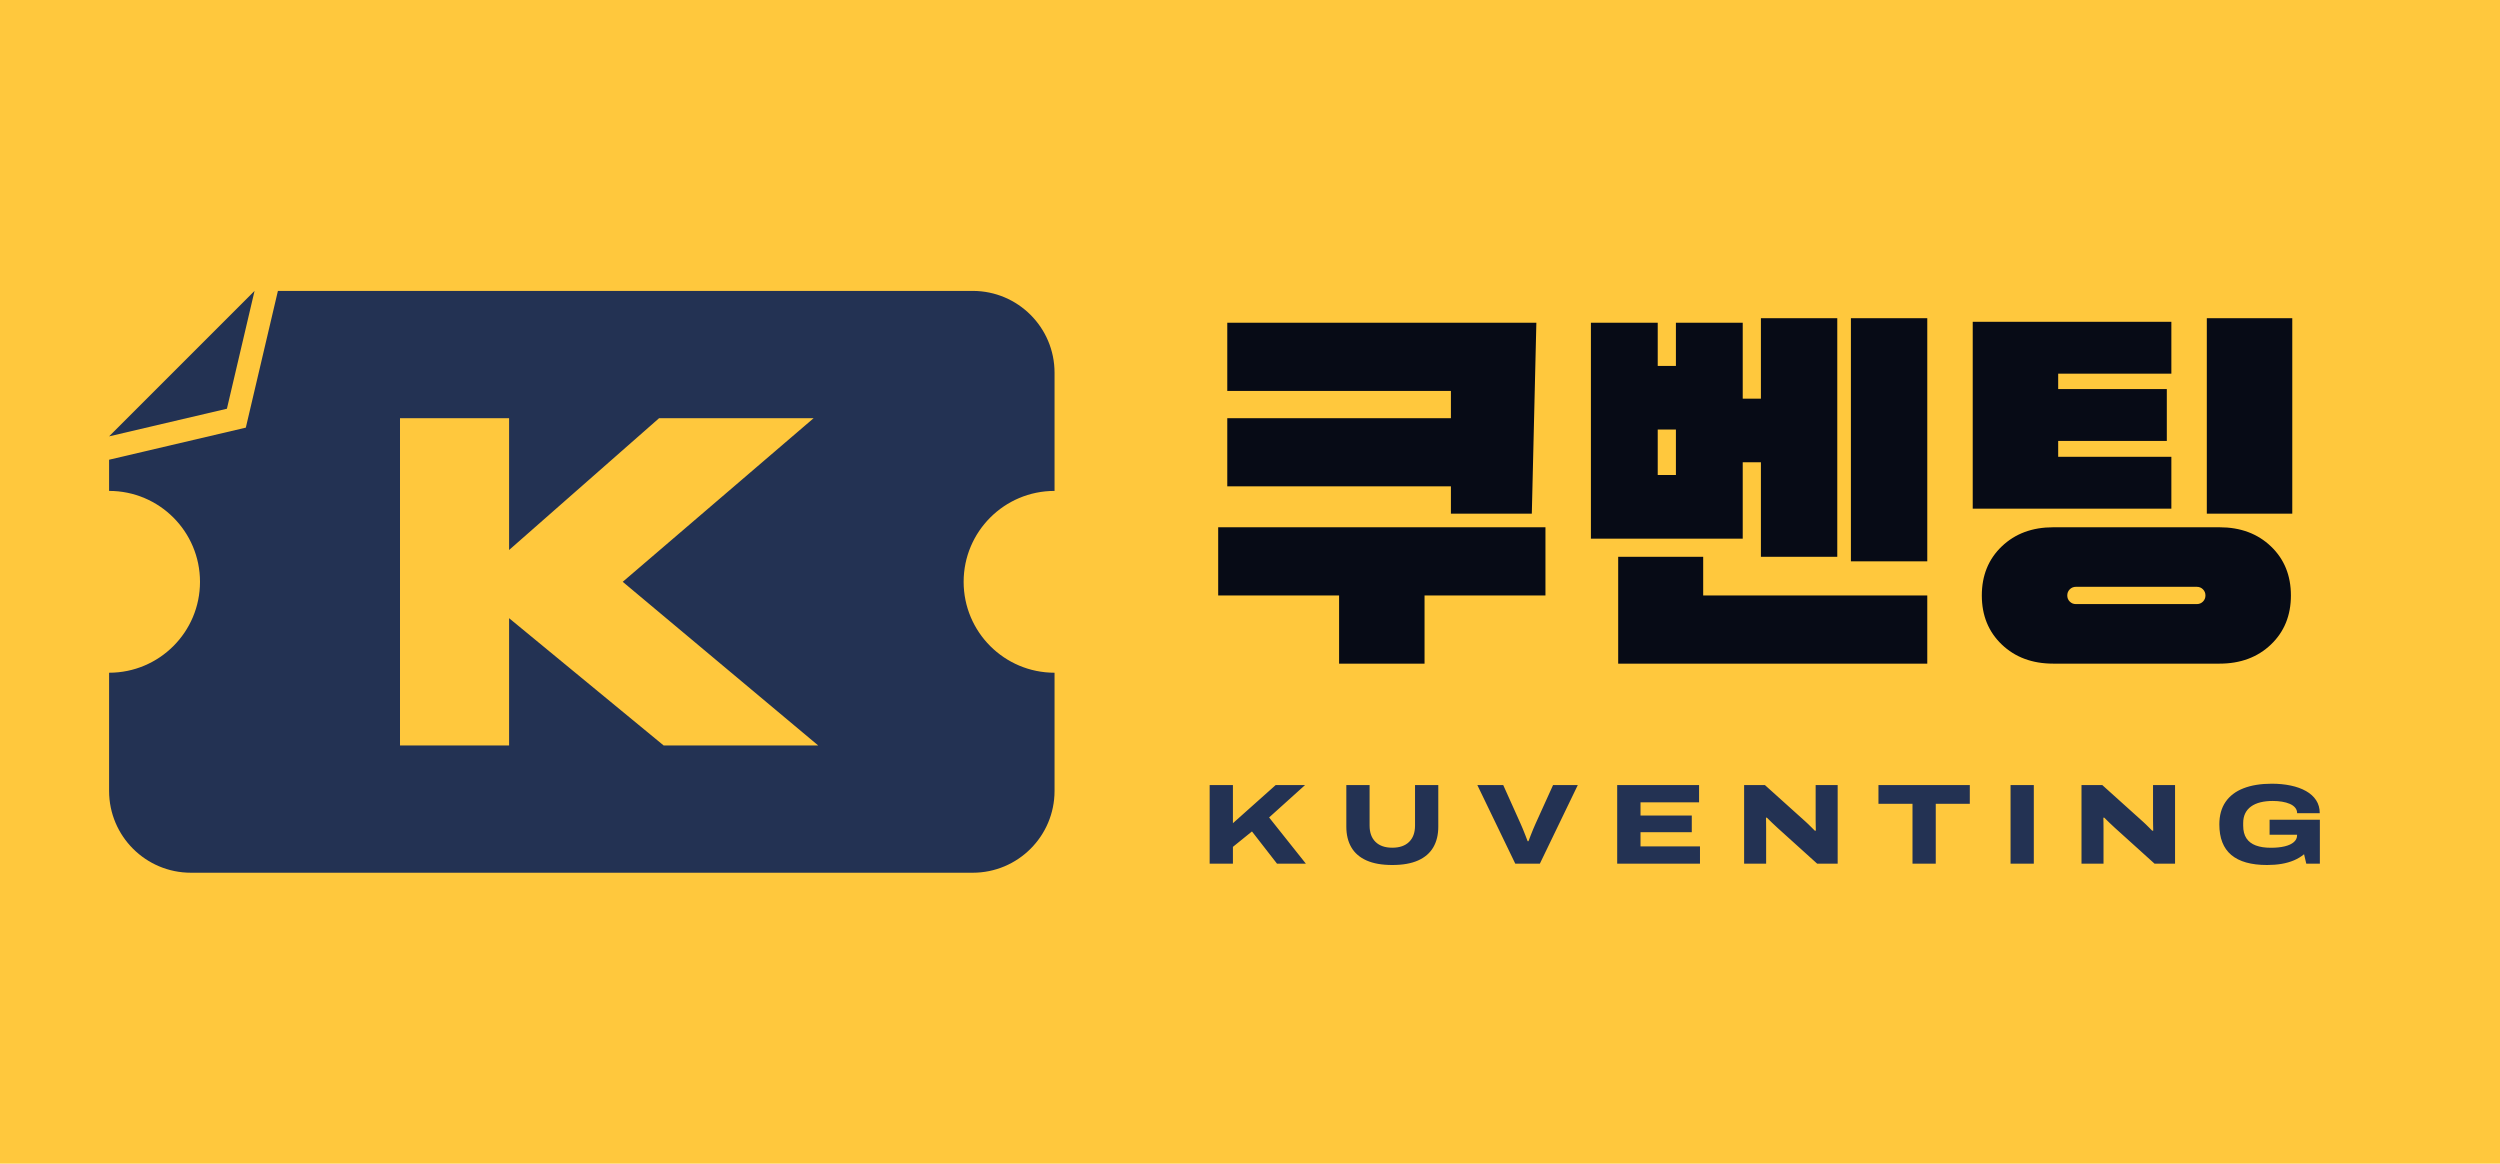
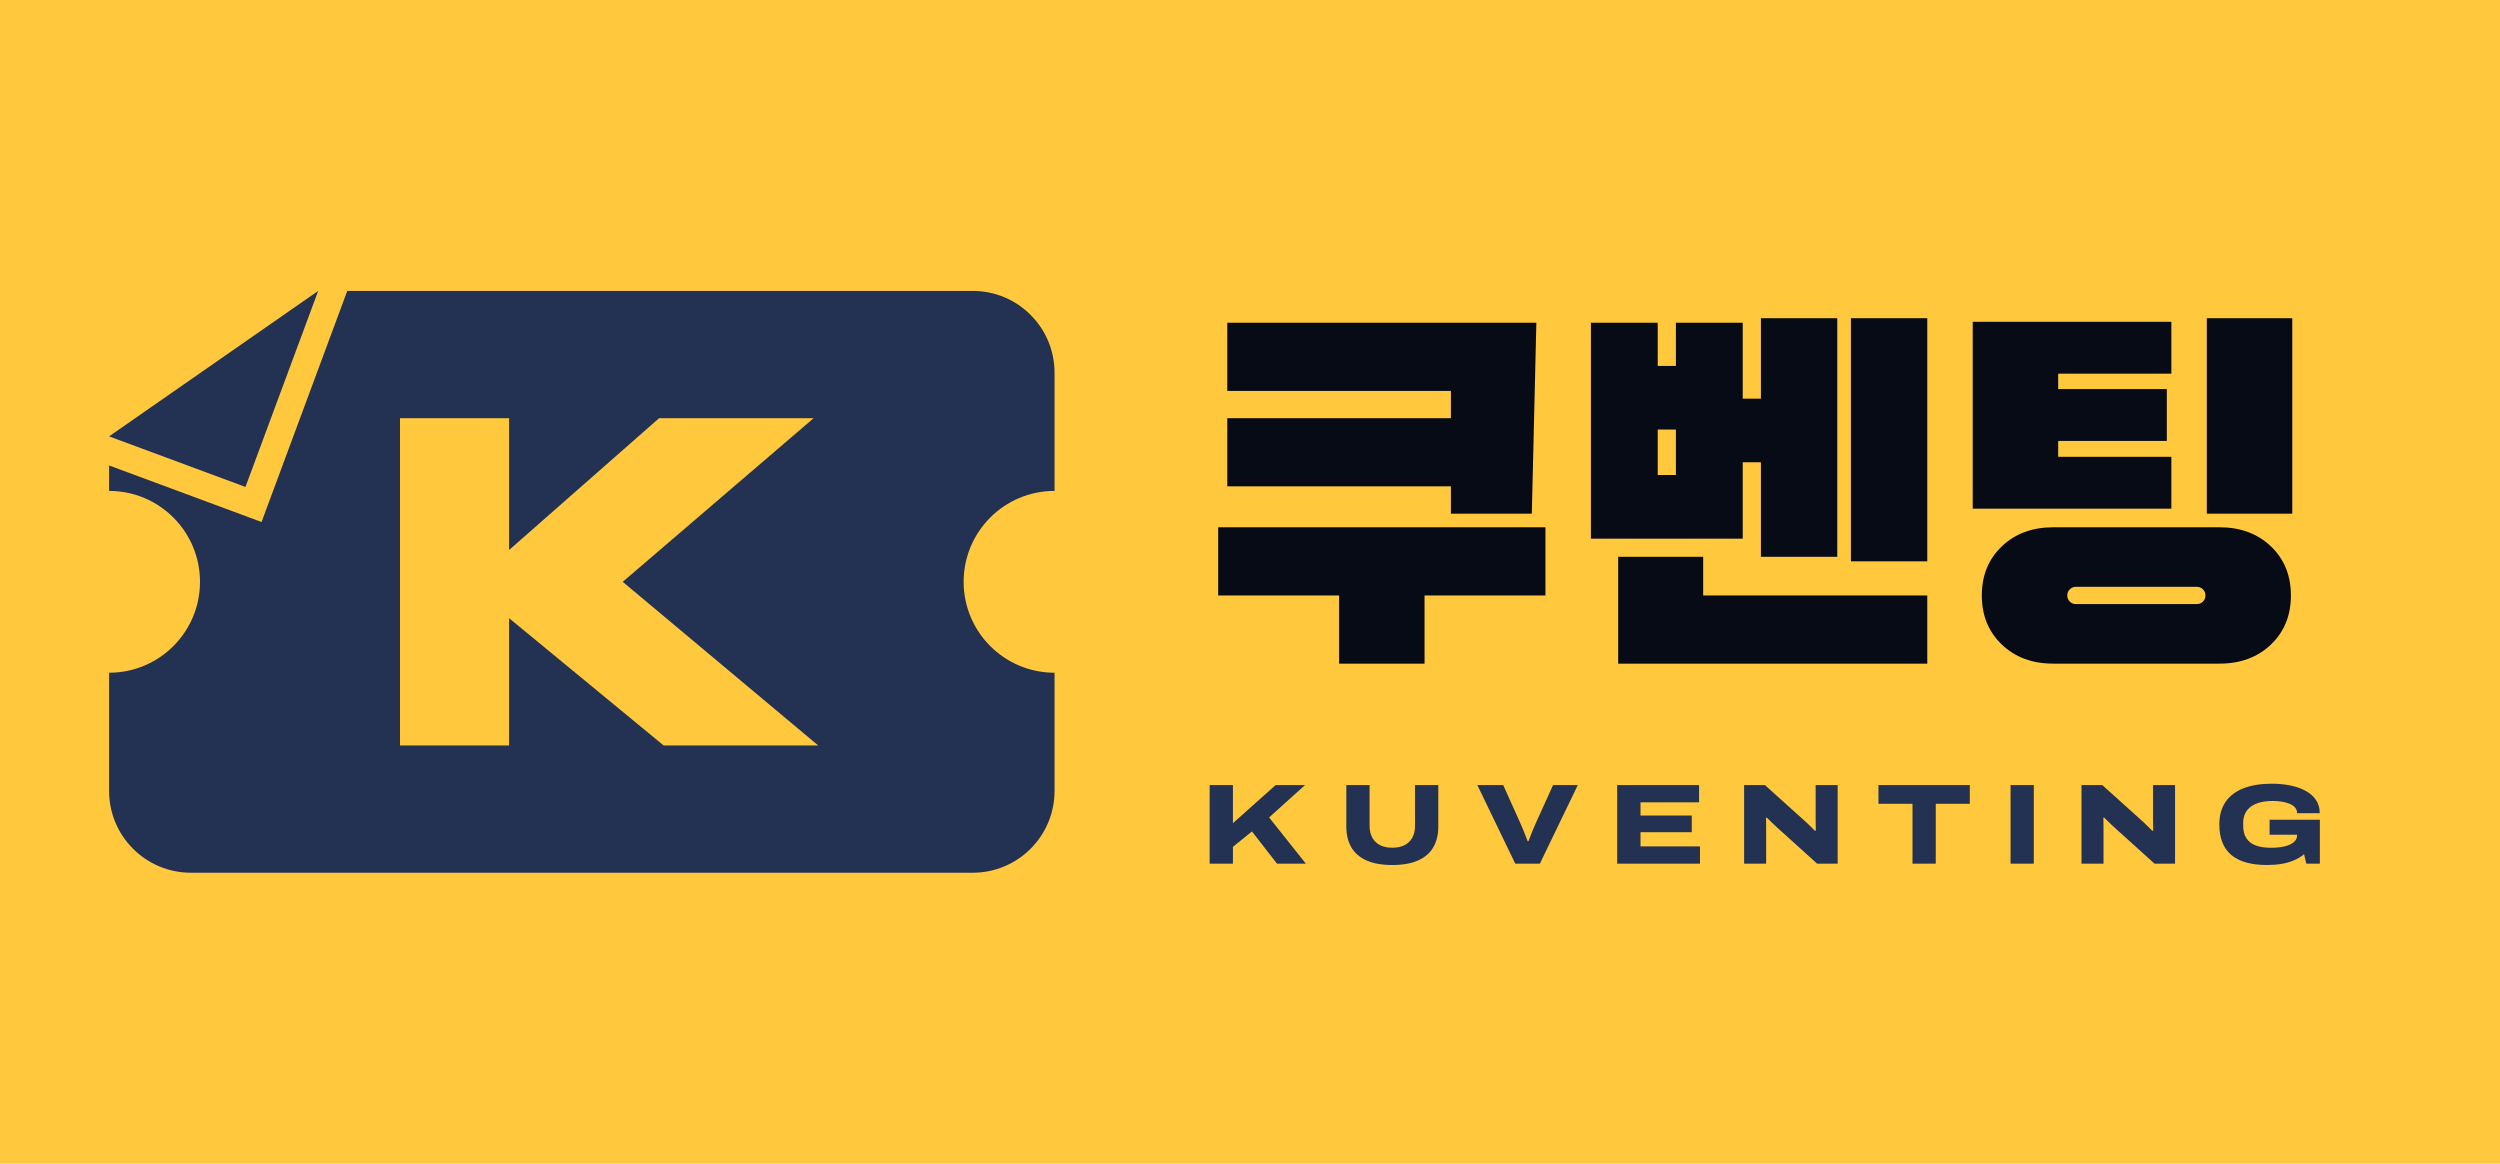
<svg xmlns="http://www.w3.org/2000/svg" viewBox="0 0 550 256" width="550" height="256" role="img">
  <rect width="550" height="256" fill="#FFC83D" />
  <g transform="translate(0,0)">
-     <path fill="#233253" fill-rule="evenodd" d="M61.14 64.00 H214 A18 18 0 0 1 232 82 V108.0 A20 20 0 0 0 232 148.0 V174 A18 18 0 0 1 214 192 H42 A18 18 0 0 1 24 174 V148.0 A20 20 0 0 0 24 108.0 L24.00 101.14 L54.08 94.08 Z M88 92 H112 V121 L145 92 H179 L137 128 L180 164 H146 L112 136 V164 H88 Z" />
-     <path fill="#233253" d="M56.00 64.00 L49.92 89.92 L24.00 96.00 Z" />
+     <path fill="#233253" fill-rule="evenodd" d="M76.40 64.00 H214 A18 18 0 0 1 232 82 V108.0 A20 20 0 0 0 232 148.0 V174 A18 18 0 0 1 214 192 H42 A18 18 0 0 1 24 174 V148.0 A20 20 0 0 0 24 108.0 L24.00 102.40 L57.54 114.84 Z M88 92 H112 V121 L145 92 H179 L137 128 L180 164 H146 L112 136 V164 H88 Z" />
+     <path fill="#233253" d="M70.00 64.00 L54.00 107.13 L24.00 96.00 Z" />
  </g>
  <path fill="#070B16" transform="translate(262,146)" d="M57.2 -33.0V-39.0H8.0V-54.0H57.2V-60.0H8.0V-75.0H76.0L75.0 -33.0ZM78.0 -30.0V-15.0H51.4V0.0H32.6V-15.0H6.0V-30.0Z M121.4 -44.3V-27.5H88.0V-75.0H102.7V-65.5H106.7V-75.0H121.4V-58.3H125.4V-76.0H142.2V-23.5H125.4V-44.3ZM145.2 -76.0H162.0V-22.5H145.2ZM106.7 -41.5V-51.5H102.7V-41.5ZM112.7 -23.5V-15.0H162.0V0.0H94.0V-23.5Z M242.3 -76.0H223.5V-33.0H242.3ZM172.0 -34.1H215.7V-45.5H190.8V-49.0H214.7V-60.4H190.8V-63.8H215.7V-75.2H172.0ZM242.0 -15.0Q242.0 -21.6 237.6 -25.8Q233.2 -30.0 226.3 -30.0H189.7Q182.8 -30.0 178.4 -25.8Q174.0 -21.6 174.0 -15.0Q174.0 -8.4 178.4 -4.2Q182.8 0.0 189.7 0.0H226.3Q233.2 0.0 237.6 -4.2Q242.0 -8.4 242.0 -15.0ZM221.3 -16.9Q222.1 -16.9 222.65 -16.35Q223.2 -15.8 223.2 -15.0Q223.2 -14.2 222.65 -13.65Q222.1 -13.1 221.3 -13.1H194.7Q193.9 -13.1 193.35 -13.65Q192.8 -14.2 192.8 -15.0Q192.8 -15.8 193.35 -16.35Q193.9 -16.9 194.7 -16.9Z" />
  <path fill="#233253" transform="translate(264,190) scale(1.0054)" d="M2.113 0.0V-17.189H7.203V-8.847L16.555 -17.189H22.984L15.122 -10.107L23.161 0.0H16.846L11.371 -7.046L7.203 -3.672V0.0Z M42.074 0.3Q38.672 0.3 36.444 -0.693Q34.216 -1.686 33.118 -3.565Q32.019 -5.443 32.019 -8.092V-17.189H37.11V-8.322Q37.11 -6.023 38.407 -4.755Q39.704 -3.486 42.074 -3.486Q44.457 -3.486 45.754 -4.755Q47.052 -6.023 47.052 -8.322V-17.189H52.142V-8.092Q52.142 -5.443 51.044 -3.565Q49.945 -1.686 47.716 -0.693Q45.487 0.3 42.074 0.3Z M68.984 0.0 60.689 -17.189H66.352L70.107 -8.834Q70.339 -8.345 70.626 -7.632Q70.912 -6.92 71.201 -6.195Q71.489 -5.47 71.691 -4.911H71.878Q72.066 -5.418 72.336 -6.117Q72.605 -6.815 72.904 -7.534Q73.203 -8.254 73.462 -8.822L77.255 -17.189H82.666L74.371 0.0Z M91.288 0.0V-17.189H109.206V-13.416H96.392V-10.529H107.611V-6.878H96.392V-3.773H109.406V0.0Z M119.063 0.0V-17.189H123.616L132.527 -9.169Q132.757 -8.976 133.111 -8.623Q133.466 -8.27 133.852 -7.892Q134.238 -7.515 134.533 -7.21H134.76Q134.749 -7.651 134.732 -8.33Q134.715 -9.009 134.715 -9.536V-17.189H139.533V0.0H135.041L126.35 -7.848Q125.756 -8.376 125.101 -9.02Q124.445 -9.665 124.049 -10.059H123.847Q123.858 -9.72 123.87 -9.003Q123.881 -8.285 123.881 -7.453V0.0Z M155.908 0.0V-13.091H148.459V-17.189H168.447V-13.091H160.998V0.0Z M177.363 0.0V-17.189H182.453V0.0Z M192.888 0.0V-17.189H197.441L206.352 -9.169Q206.582 -8.976 206.936 -8.623Q207.291 -8.27 207.677 -7.892Q208.063 -7.515 208.358 -7.21H208.585Q208.574 -7.651 208.557 -8.33Q208.54 -9.009 208.54 -9.536V-17.189H213.358V0.0H208.866L200.175 -7.848Q199.581 -8.376 198.926 -9.02Q198.27 -9.665 197.874 -10.059H197.672Q197.683 -9.72 197.695 -9.003Q197.706 -8.285 197.706 -7.453V0.0Z M233.492 0.3Q228.278 0.3 225.665 -1.9Q223.051 -4.1 223.051 -8.589Q223.051 -11.527 224.41 -13.508Q225.769 -15.489 228.343 -16.489Q230.916 -17.489 234.525 -17.489Q236.759 -17.489 238.668 -17.087Q240.577 -16.686 242.008 -15.885Q243.438 -15.084 244.23 -13.871Q245.022 -12.657 245.022 -11.032H240.072Q240.072 -11.728 239.642 -12.245Q239.212 -12.761 238.461 -13.083Q237.711 -13.404 236.757 -13.56Q235.803 -13.716 234.743 -13.716Q233.238 -13.716 232.039 -13.417Q230.839 -13.118 229.995 -12.51Q229.152 -11.902 228.71 -10.999Q228.269 -10.096 228.269 -8.9V-8.3Q228.269 -6.608 228.976 -5.543Q229.684 -4.478 231.036 -3.975Q232.387 -3.473 234.322 -3.473Q236.088 -3.473 237.376 -3.789Q238.665 -4.105 239.361 -4.722Q240.058 -5.339 240.058 -6.183V-6.328H234.046V-9.6H245.047V0.0H242.072L241.59 -2.06Q240.624 -1.255 239.385 -0.726Q238.145 -0.198 236.668 0.051Q235.192 0.3 233.492 0.3Z" />
</svg>
